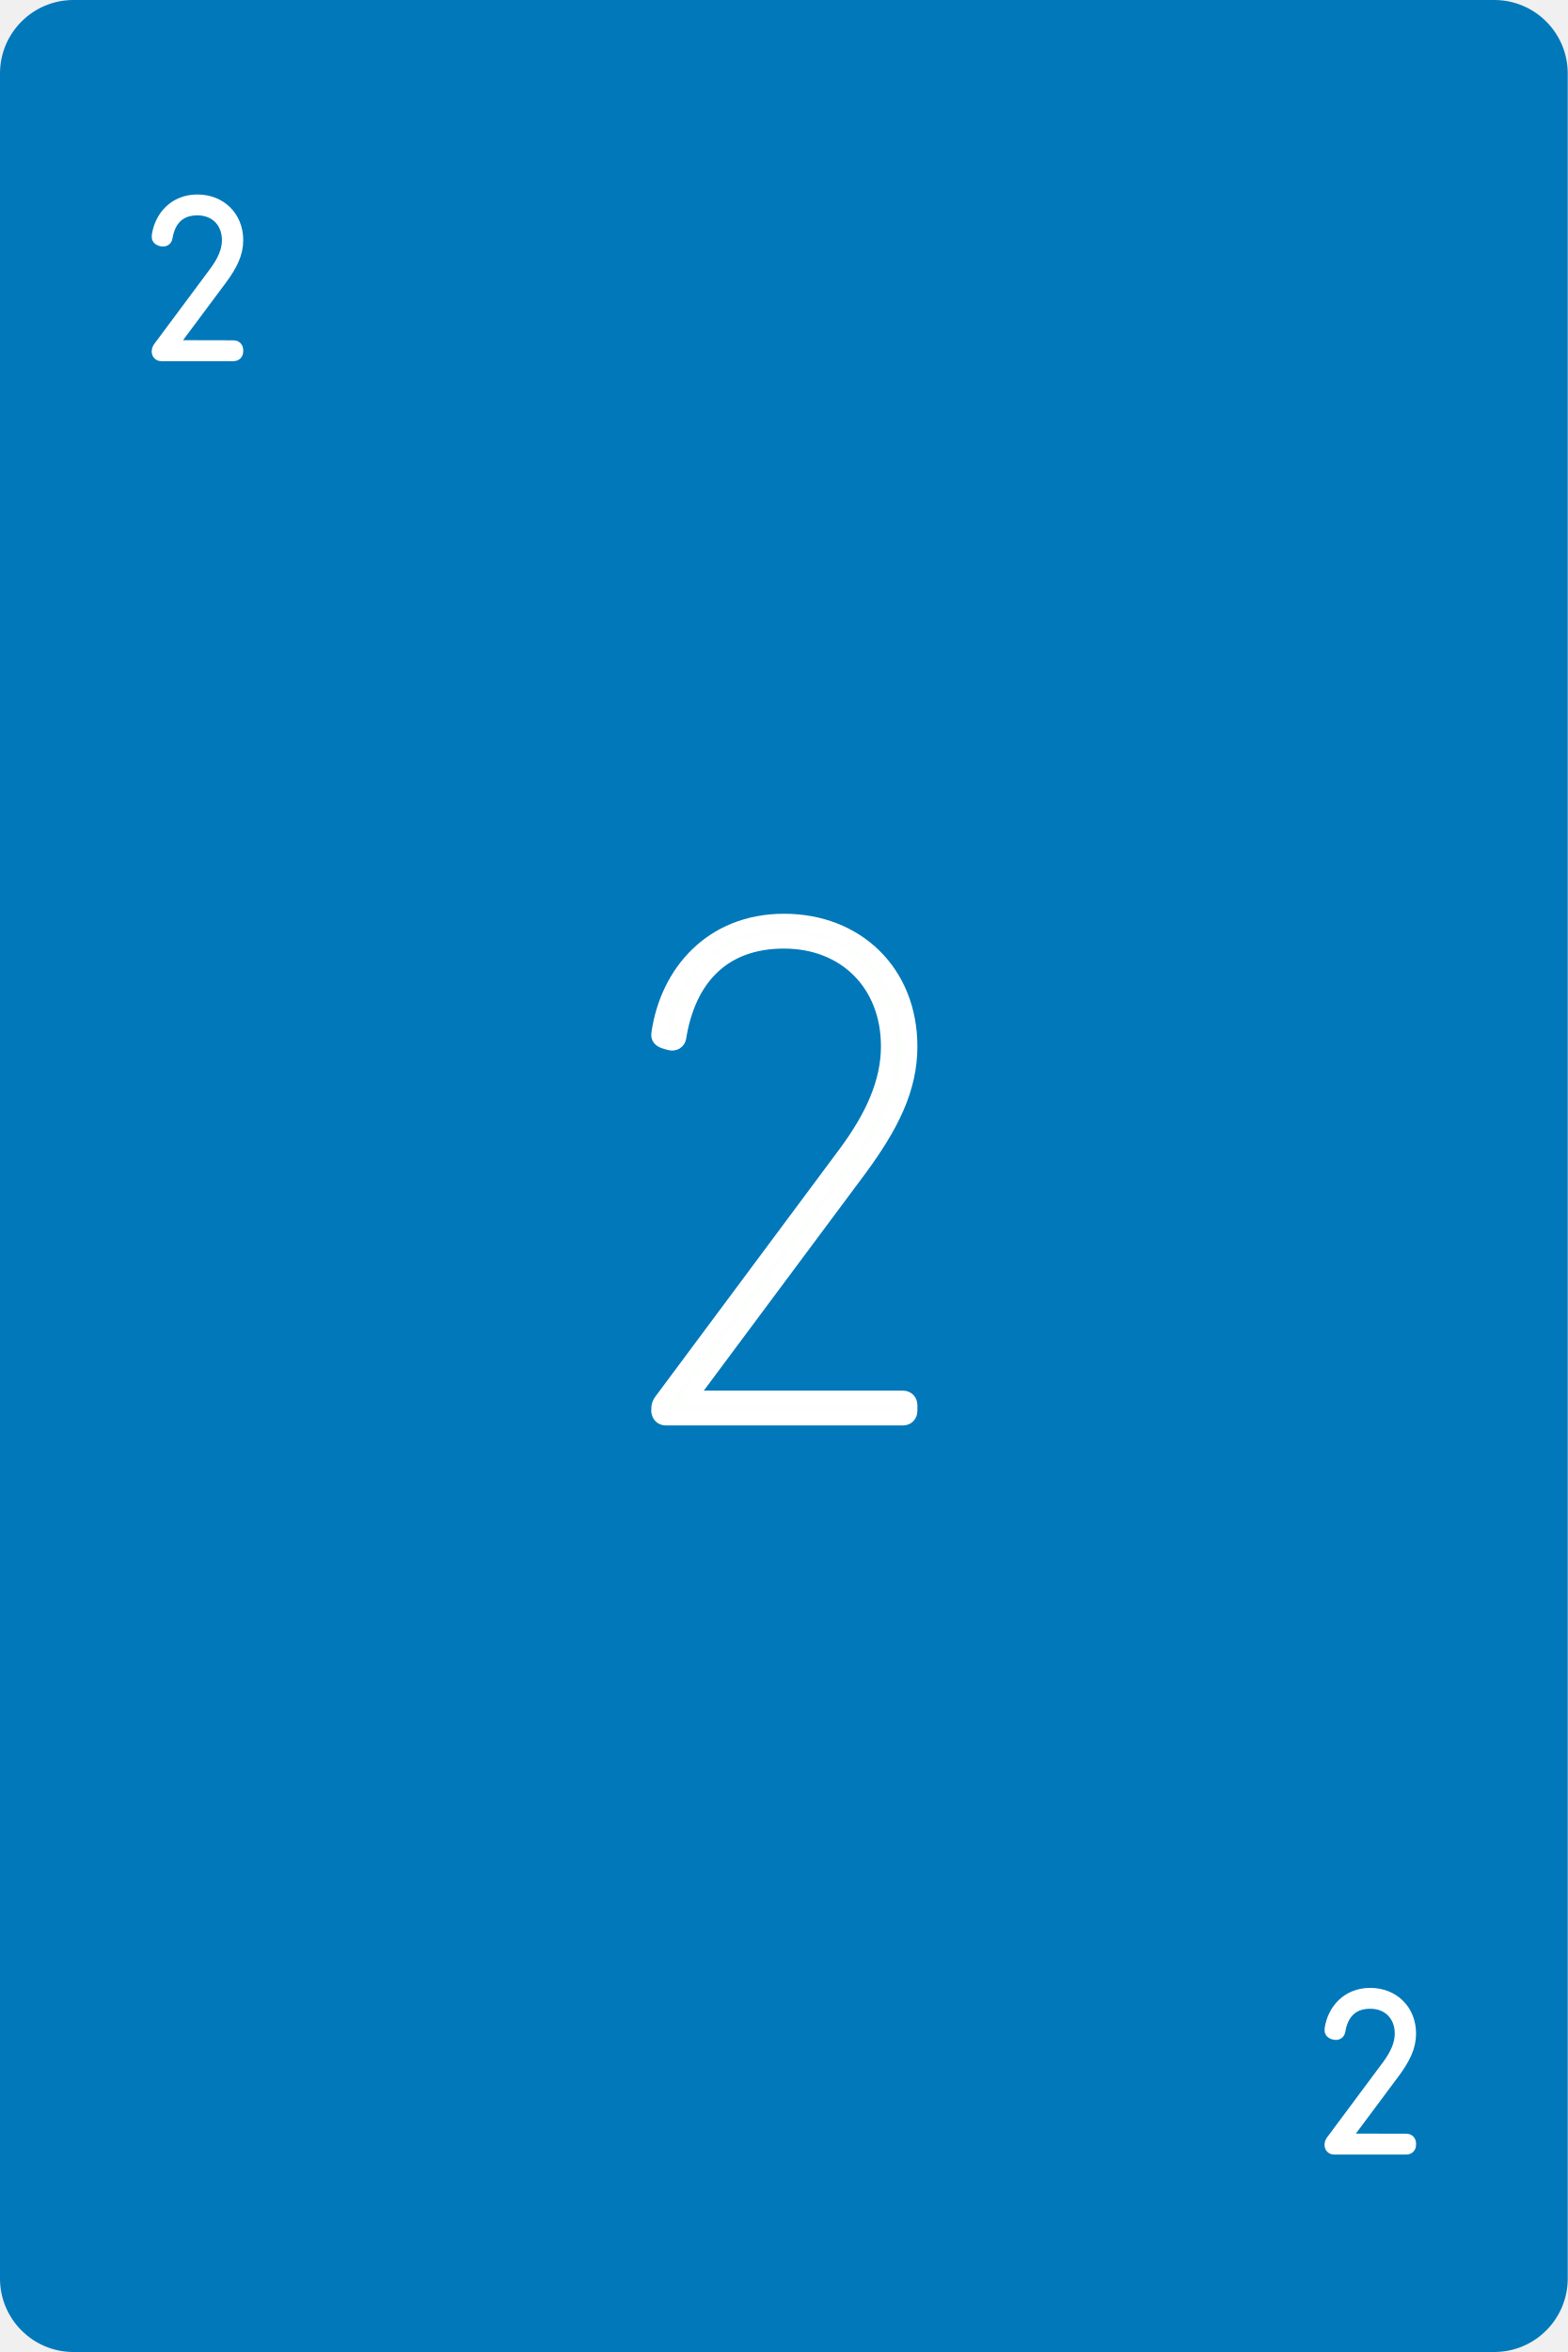
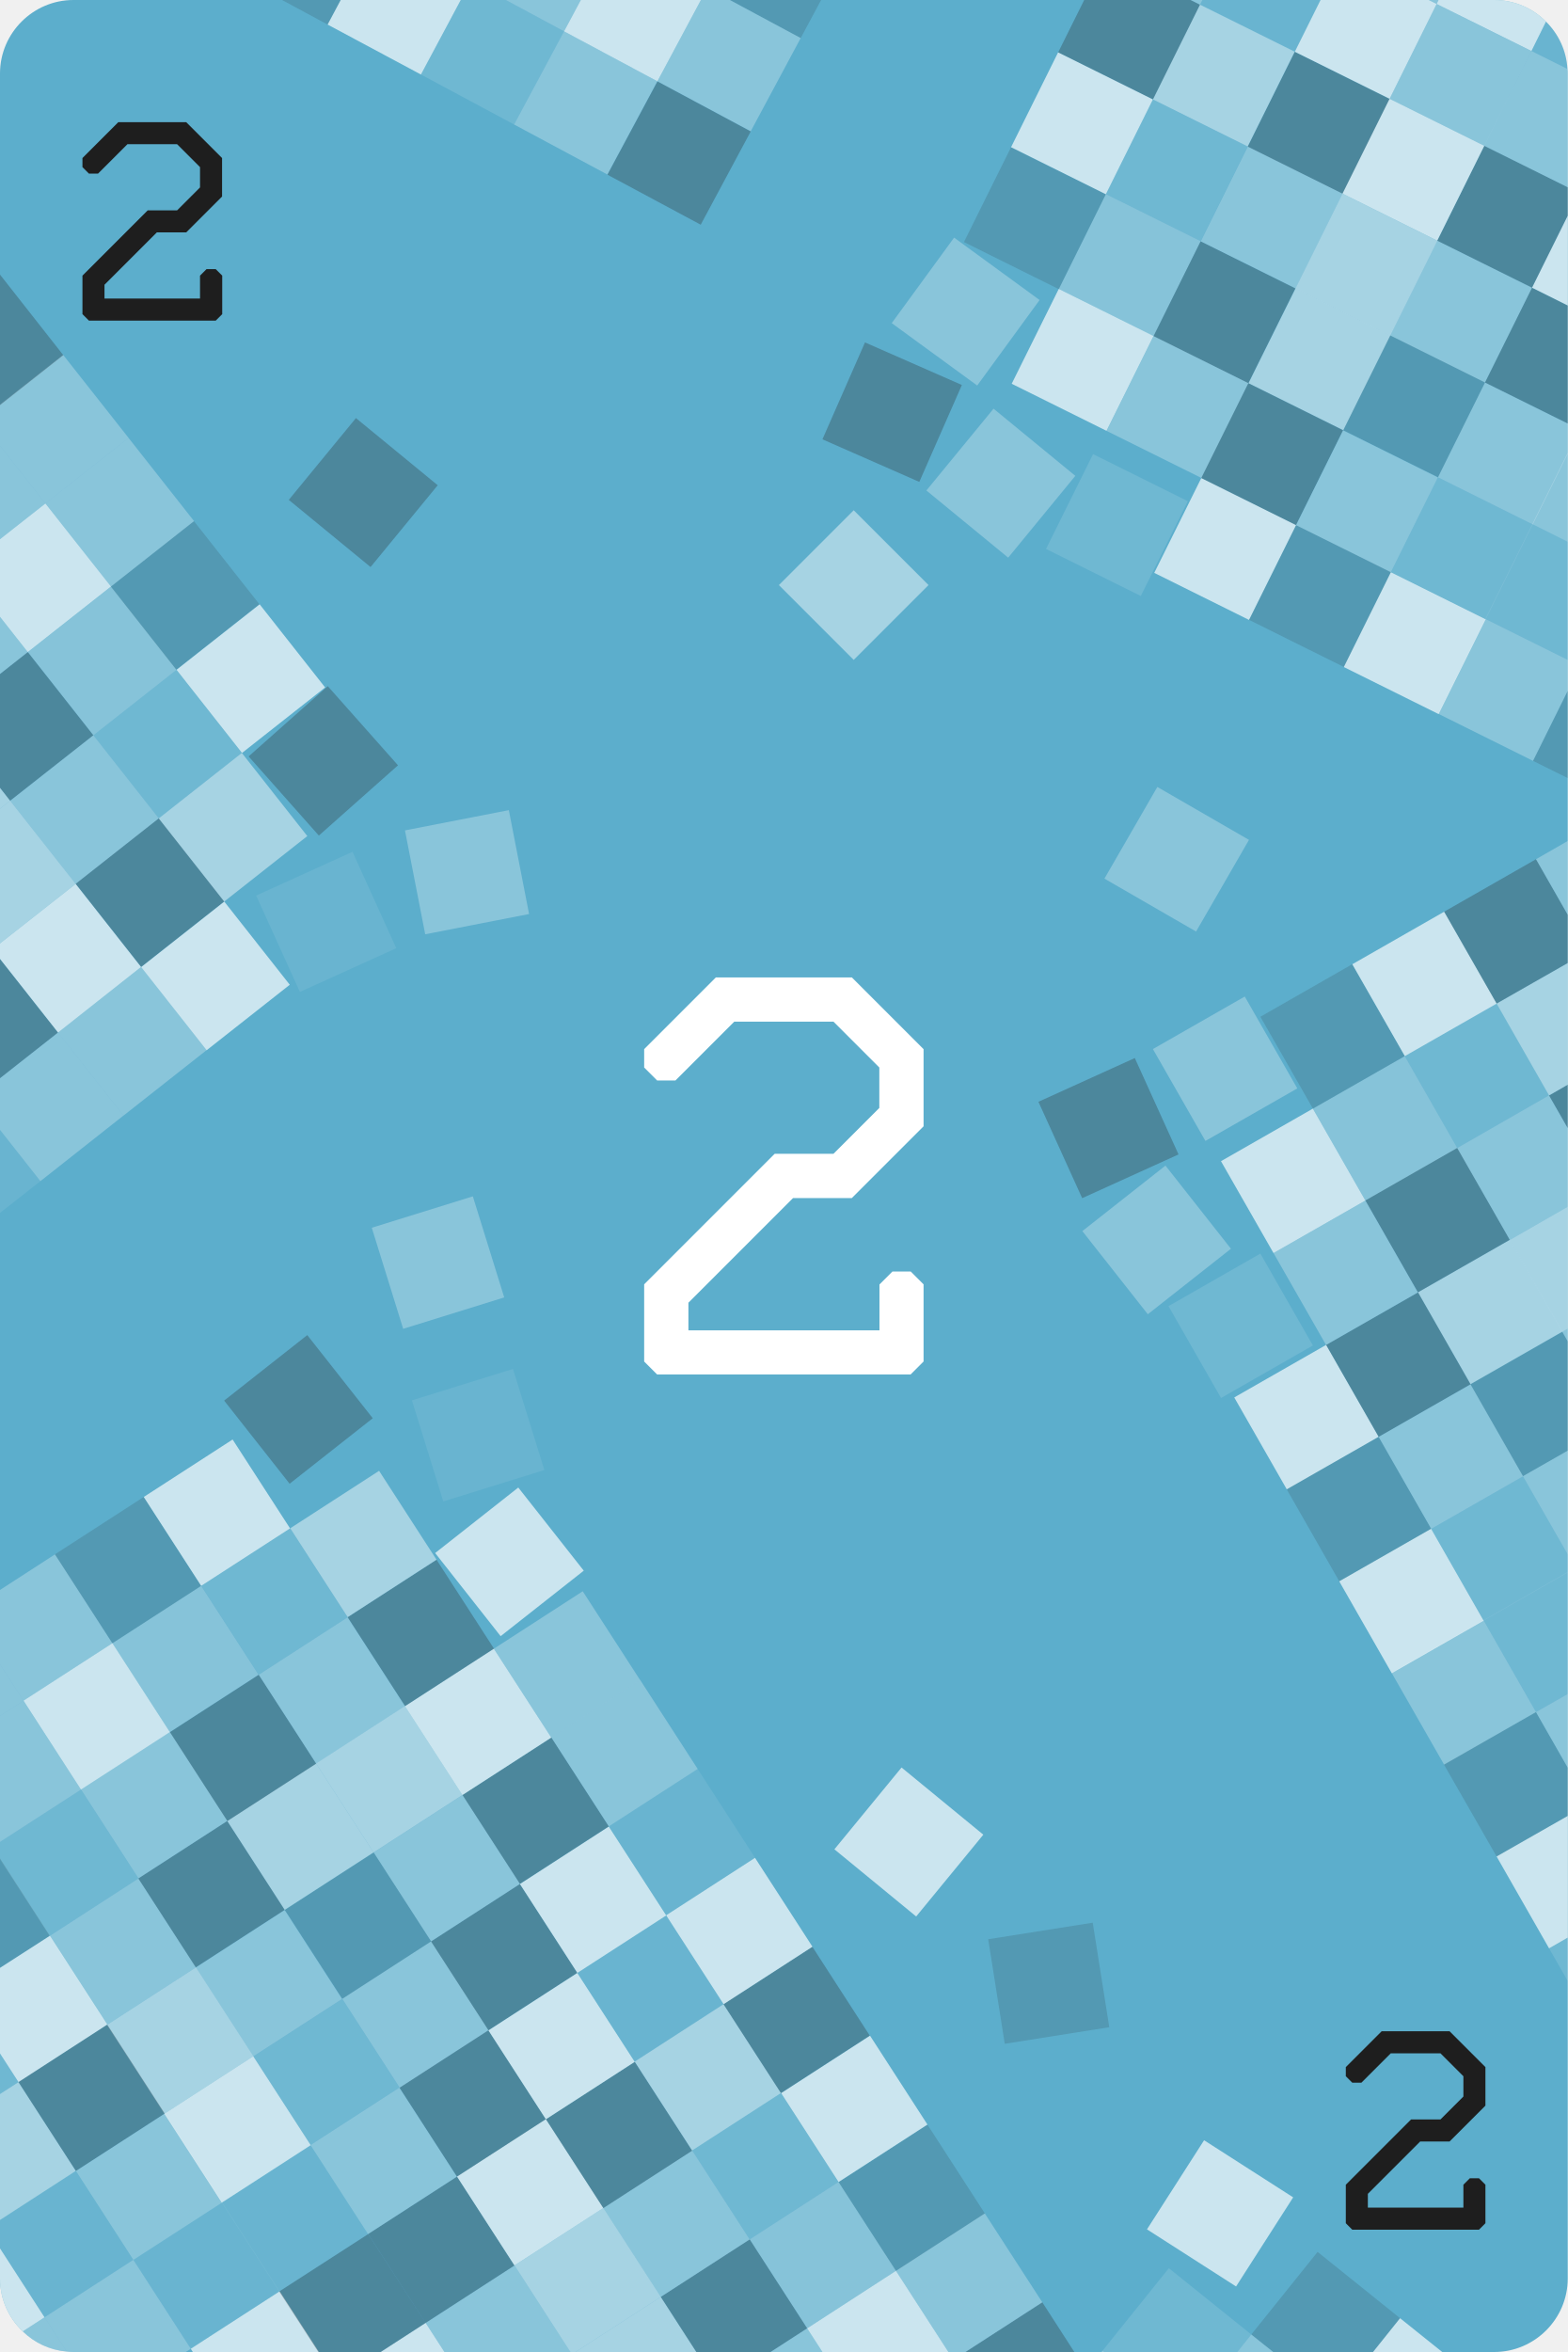
<svg xmlns="http://www.w3.org/2000/svg" id="Layer_2" data-name="Layer 2" viewBox="0 0 106.67 160">
  <defs>
    <style>
      .cls-1 {
-         fill: #fdfffd;
-         stroke: #fff;
-         stroke-miterlimit: 10;
+         fill: #5caecc;
+       }
+ 
+       .cls-1, .cls-2, .cls-3, .cls-4, .cls-5, .cls-6, .cls-7, .cls-8, .cls-9, .cls-10, .cls-11 {
+         stroke-width: 0px;
      }

      .cls-2 {
-         fill: #0078ba;
-         stroke-width: 0px;
+         opacity: .45;
+       }
+ 
+       .cls-2, .cls-3, .cls-4, .cls-5, .cls-6, .cls-10, .cls-11 {
+         fill: #fff;
+       }
+ 
+       .cls-3 {
+         opacity: .68;
+       }
+ 
+       .cls-4 {
+         opacity: .08;
+       }
+ 
+       .cls-5, .cls-7 {
+         opacity: .28;
+       }
+ 
+       .cls-7, .cls-8 {
+         fill: #231f20;
+       }
+ 
+       .cls-8 {
+         opacity: .15;
+       }
+ 
+       .cls-9 {
+         fill: #1e1e1e;
+       }
+ 
+       .cls-10 {
+         opacity: .26;
+       }
+ 
+       .cls-11 {
+         opacity: .12;
      }
    </style>
  </defs>
  <g id="Layer_1-2" data-name="Layer 1">
    <g>
-       <rect class="cls-2" x="0" y="0" width="106.67" height="160" rx="5" ry="5" />
-       <path class="cls-1" d="M10.82,23.9c0-.08.02-.12.06-.18l3.84-5.16c.55-.75.88-1.47.88-2.22,0-1.29-.88-2.19-2.17-2.19s-2,.79-2.19,2.01c-.01.08-.09.13-.19.11l-.11-.03c-.09-.03-.13-.08-.12-.17.18-1.26,1.1-2.34,2.61-2.34s2.62,1.07,2.62,2.61c0,.88-.39,1.65-1.05,2.55l-3.54,4.75h0s4.44.01,4.44.01c.09,0,.15.06.15.15v.12c0,.09-.06.15-.15.15h-4.93c-.09,0-.15-.06-.15-.15v-.03Z" />
-       <path class="cls-1" d="M90.62,145.9c0-.08.02-.12.06-.18l3.84-5.16c.55-.75.88-1.47.88-2.22,0-1.29-.88-2.19-2.17-2.19s-2,.79-2.19,2.01c-.01.08-.09.13-.19.11l-.11-.03c-.09-.03-.13-.08-.12-.17.18-1.26,1.1-2.34,2.61-2.34s2.62,1.07,2.62,2.61c0,.88-.39,1.65-1.05,2.55l-3.54,4.75h0s4.44.01,4.44.01c.09,0,.15.06.15.15v.12c0,.09-.06.15-.15.15h-4.93c-.09,0-.15-.06-.15-.15v-.03Z" />
-       <path class="cls-1" d="M44.81,95.87c0-.25.05-.39.2-.59l12.54-16.85c1.81-2.45,2.89-4.8,2.89-7.25,0-4.21-2.89-7.15-7.1-7.15s-6.52,2.6-7.15,6.57c-.05.25-.29.44-.64.34l-.34-.1c-.29-.1-.44-.25-.39-.54.59-4.12,3.58-7.64,8.53-7.64s8.57,3.48,8.57,8.53c0,2.89-1.27,5.39-3.43,8.33l-11.56,15.53v.05h14.5c.29,0,.49.2.49.49v.39c0,.29-.2.49-.49.49h-16.12c-.29,0-.49-.2-.49-.49v-.1Z" />
+       <path class="cls-1" d="M106.67,5v150c0,2.75-2.25,5-5,5H5c-.16,0-.31-.01-.46-.03-1.16-.1-2.2-.6-2.99-1.37-.96-.91-1.55-2.19-1.55-3.6V5C0,2.25,2.25,0,5,0h96.67c1.37,0,2.62.56,3.52,1.47.84.83,1.39,1.96,1.46,3.22.02.1.02.21.02.31Z" />
+       <polygon class="cls-5" points="74.18 77.26 74.16 77.23 74.17 77.23 74.18 77.26" />
+       <rect class="cls-10" x="9.02" y="109.26" width="7.2" height="7.2" transform="translate(-59.25 24.93) rotate(-32.88)" />
+       <rect class="cls-8" x="5.11" y="103.21" width="7.2" height="7.2" transform="translate(-56.59 21.84) rotate(-32.88)" />
+       <rect class="cls-11" x="15.07" y="105.35" width="7.2" height="7.2" transform="translate(-56.15 27.59) rotate(-32.88)" />
+       <rect class="cls-3" x="11.16" y="99.3" width="7.2" height="7.2" transform="translate(-53.5 24.5) rotate(-32.88)" />
+       <rect class="cls-2" x="16.84" y="121.35" width="7.2" height="7.2" transform="translate(-64.56 31.11) rotate(-32.88)" />
+       <rect class="cls-7" x="12.93" y="115.31" width="7.2" height="7.2" transform="translate(-61.9 28.02) rotate(-32.88)" />
+       <rect class="cls-2" x="22.89" y="117.44" width="7.2" height="7.2" transform="translate(-61.47 33.77) rotate(-32.88)" />
+       <rect class="cls-5" x="18.98" y="111.4" width="7.2" height="7.2" transform="translate(-58.81 30.68) rotate(-32.88)" />
+       <rect class="cls-5" x="4.75" y="129.17" width="7.2" height="7.2" transform="translate(-70.74 25.8) rotate(-32.88)" />
+       <polygon class="cls-11" points="0 126.42 0 125.3 5.51 121.74 9.42 127.79 3.39 131.68 3.37 131.7 0 126.49 0 126.42" />
+       <rect class="cls-7" x="10.79" y="125.26" width="7.2" height="7.2" transform="translate(-67.65 28.45) rotate(-32.88)" />
+       <rect class="cls-5" x="6.89" y="119.21" width="7.2" height="7.2" transform="translate(-64.99 25.36) rotate(-32.88)" />
+       <rect class="cls-5" x="24.66" y="133.45" width="7.2" height="7.2" transform="translate(-69.87 37.29) rotate(-32.88)" />
+       <rect class="cls-8" x="20.75" y="127.4" width="7.2" height="7.2" transform="translate(-67.21 34.2) rotate(-32.88)" />
+       <rect class="cls-7" x="30.7" y="129.54" width="7.2" height="7.2" transform="translate(-66.78 39.95) rotate(-32.88)" />
+       <rect class="cls-5" x="26.8" y="123.49" width="7.2" height="7.2" transform="translate(-64.12 36.86) rotate(-32.88)" />
+       <rect class="cls-3" x="12.56" y="141.26" width="7.2" height="7.2" transform="translate(-76.05 31.98) rotate(-32.88)" />
+       <rect class="cls-2" x="8.66" y="135.22" width="7.2" height="7.2" transform="translate(-73.4 28.89) rotate(-32.88)" />
+       <rect class="cls-11" x="18.61" y="137.36" width="7.2" height="7.2" transform="translate(-72.96 34.64) rotate(-32.88)" />
+       <rect class="cls-5" x="14.7" y="131.31" width="7.2" height="7.2" transform="translate(-70.31 31.55) rotate(-32.88)" />
+       <rect class="cls-3" x="36.75" y="125.63" width="7.2" height="7.2" transform="translate(-63.69 42.61) rotate(-32.88)" />
+       <rect class="cls-7" x="32.84" y="119.58" width="7.2" height="7.2" transform="translate(-61.03 39.51) rotate(-32.88)" />
+       <rect class="cls-4" x="42.8" y="121.72" width="7.2" height="7.2" transform="translate(-60.6 45.26) rotate(-32.88)" />
+       <rect class="cls-5" x="38.89" y="115.67" width="7.2" height="7.2" transform="translate(-57.94 42.17) rotate(-32.88)" />
+       <rect class="cls-3" x="28.93" y="113.54" width="7.2" height="7.2" transform="translate(-58.38 36.42) rotate(-32.88)" />
+       <rect class="cls-7" x="25.03" y="107.49" width="7.2" height="7.2" transform="translate(-55.72 33.33) rotate(-32.88)" />
+       <rect class="cls-5" x="34.98" y="109.63" width="7.2" height="7.2" transform="translate(-55.29 39.08) rotate(-32.88)" />
+       <rect class="cls-3" x="31.07" y="102.65" width="7.2" height="7.2" transform="translate(-58.32 44.24) rotate(-38.23)" />
+       <rect class="cls-2" x="21.12" y="101.44" width="7.2" height="7.2" transform="translate(-53.06 30.24) rotate(-32.88)" />
+       <rect class="cls-7" x="16.71" y="92.28" width="7.2" height="7.2" transform="translate(-54.98 33.13) rotate(-38.23)" />
+       <rect class="cls-4" x="28.93" y="94.03" width="7.2" height="7.2" transform="translate(-27.5 14.05) rotate(-17.26)" />
+       <rect class="cls-5" x="26.2" y="82.29" width="7.2" height="7.2" transform="translate(-24.14 12.71) rotate(-17.26)" />
+       <polygon class="cls-5" points="5.51 121.74 0 125.3 0 116.73 1.6 115.7 5.51 121.74" />
+       <polygon class="cls-5" points="1.6 115.7 0 116.73 0 113.22 1.6 115.7" />
+       <rect class="cls-3" x="2.98" y="113.17" width="7.2" height="7.2" transform="translate(-62.34 22.27) rotate(-32.88)" />
+       <polygon class="cls-5" points="7.65 111.79 1.6 115.7 0 113.22 0 108.16 3.74 105.74 7.65 111.79" />
+       <polygon class="cls-8" points="0 126.42 3.39 131.68 3.37 131.7 0 133.87 0 126.49 0 126.42" />
+       <polygon class="cls-11" points="1.26 141.64 0 142.45 0 139.69 1.26 141.64" />
+       <polygon class="cls-3" points="7.3 137.73 7.28 137.74 1.26 141.64 0 139.69 0 133.87 3.37 131.7 3.39 131.68 7.3 137.73" />
+       <path class="cls-3" d="M3.03,157.64l-1.48.96C.59,157.69,0,156.41,0,155v-2.05l3.03,4.69Z" />
+       <polygon class="cls-2" points="5.16 147.68 0 151.02 0 142.45 1.26 141.64 5.16 147.68" />
+       <rect class="cls-7" x="2.63" y="139.11" width="7.2" height="7.2" transform="translate(122.7 60) rotate(57.12)" />
+       <polygon class="cls-4" points="9.07 153.73 3.03 157.64 0 152.95 0 151.02 5.16 147.68 9.07 153.73" />
+       <rect class="cls-5" x="6.54" y="145.16" width="7.2" height="7.2" transform="translate(129.57 59.48) rotate(57.12)" />
+       <polygon class="cls-3" points="19.03 155.87 21.7 160 13.12 160 12.98 159.78 19 155.89 19.03 155.87" />
+       <rect class="cls-4" x="10.45" y="151.2" width="7.2" height="7.2" transform="translate(-108.33 250.64) rotate(-122.88)" />
+       <path class="cls-5" d="M12.98,159.78l-.34.22h-7.64c-.16,0-.31-.01-.46-.03l-1.51-2.33,6.04-3.91,3.91,6.05Z" />
+       <path class="cls-5" d="M4.54,159.97c-1.16-.1-2.2-.6-2.99-1.37l1.48-.96,1.51,2.33Z" />
+       <rect class="cls-10" x="52.39" y="149.82" width="7.2" height="7.2" transform="translate(-42.46 283.72) rotate(-122.88)" />
+       <rect class="cls-8" x="58.43" y="145.91" width="7.2" height="7.2" transform="translate(-29.85 282.77) rotate(-122.88)" />
+       <rect class="cls-8" x="67.75" y="131.31" width="7.2" height="7.2" transform="translate(-50.73 226.49) rotate(-99)" />
+       <rect class="cls-11" x="48.48" y="143.77" width="7.2" height="7.2" transform="translate(-43.42 271.11) rotate(-122.88)" />
+       <rect class="cls-3" x="54.52" y="139.86" width="7.2" height="7.2" transform="translate(-30.8 270.15) rotate(-122.88)" />
+       <polygon class="cls-2" points="47.38 160 39.16 160 44.96 156.25 47.38 160" />
+       <polygon class="cls-7" points="54.92 158.39 52.43 160 47.38 160 44.96 156.25 51.01 152.34 54.92 158.39" />
+       <polygon class="cls-2" points="44.96 156.25 39.16 160 38.81 160 35.01 154.11 41.05 150.2 44.96 156.25" />
+       <rect class="cls-5" x="42.43" y="147.68" width="7.2" height="7.2" transform="translate(-56.03 272.06) rotate(-122.88)" />
+       <polygon class="cls-5" points="55.96 160 52.43 160 54.92 158.39 55.96 160" />
+       <polygon class="cls-3" points="30.24 160 25.9 160 28.96 158.02 30.24 160" />
+       <polygon class="cls-5" points="38.81 160 30.24 160 28.96 158.02 35.01 154.11 38.81 160" />
+       <polygon class="cls-7" points="28.96 158.02 25.9 160 21.66 160 19 155.89 19 155.88 19.03 155.86 25.05 151.98 28.96 158.02" />
+       <rect class="cls-7" x="26.43" y="149.45" width="7.2" height="7.2" transform="translate(-82.2 261.35) rotate(-122.88)" />
+       <rect class="cls-4" x="16.47" y="147.31" width="7.2" height="7.2" transform="translate(-95.77 249.69) rotate(-122.88)" />
+       <rect class="cls-5" x="22.52" y="143.4" width="7.2" height="7.2" transform="translate(-83.16 248.74) rotate(-122.88)" />
+       <rect class="cls-3" x="32.48" y="145.54" width="7.2" height="7.2" transform="translate(-69.59 260.4) rotate(-122.88)" />
+       <rect class="cls-7" x="38.52" y="141.63" width="7.2" height="7.2" transform="translate(-56.98 259.45) rotate(-122.88)" />
+       <rect class="cls-7" x="28.57" y="139.49" width="7.2" height="7.2" transform="translate(-70.54 247.79) rotate(-122.88)" />
+       <rect class="cls-3" x="34.61" y="135.58" width="7.2" height="7.2" transform="translate(-57.93 246.84) rotate(-122.88)" />
+       <rect class="cls-2" x="44.57" y="137.72" width="7.2" height="7.2" transform="translate(-44.37 258.49) rotate(-122.88)" />
+       <rect class="cls-7" x="50.62" y="133.81" width="7.2" height="7.2" transform="translate(-31.76 257.54) rotate(-122.88)" />
+       <rect class="cls-4" x="40.66" y="131.68" width="7.2" height="7.2" transform="translate(-45.32 245.88) rotate(-122.88)" />
+       <rect class="cls-3" x="58.23" y="121.7" width="7.2" height="7.2" transform="translate(30.11 261.38) rotate(-140.61)" />
+       <rect class="cls-3" x="46.71" y="127.77" width="7.2" height="7.2" transform="translate(-32.71 244.93) rotate(-122.88)" />
+       <polygon class="cls-7" points="73.1 160 65.69 160 70.92 156.62 73.1 160" />
+       <polygon class="cls-3" points="64.53 160 55.96 160 54.92 158.39 60.96 154.48 64.53 160" />
+       <polygon class="cls-5" points="70.92 156.62 65.69 160 64.53 160 60.96 154.49 60.96 154.48 67.01 150.57 67.01 150.58 70.92 156.62" />
+       <polygon class="cls-5" points="97.88 0 97.75 .27 97.21 0 97.88 0" />
+       <path class="cls-3" d="M105.19,1.47l-.99,2-6.45-3.2.13-.27h3.79c1.37,0,2.62.56,3.52,1.47Z" />
+       <path class="cls-4" d="M106.65,4.69l-2.45-1.22.99-2c.84.83,1.39,1.96,1.46,3.22Z" />
+       <rect class="cls-10" x="73.27" y="14.44" width="7.2" height="7.2" transform="translate(26.53 78.87) rotate(-63.6)" />
+       <rect class="cls-8" x="66.82" y="11.24" width="7.2" height="7.2" transform="translate(25.81 71.32) rotate(-63.6)" />
+       <rect class="cls-11" x="76.47" y="7.99" width="7.2" height="7.2" transform="translate(34.08 78.16) rotate(-63.6)" />
+       <rect class="cls-3" x="70.02" y="4.79" width="7.2" height="7.2" transform="translate(33.37 70.6) rotate(-63.6)" />
+       <rect class="cls-2" x="86.17" y="20.85" width="7.2" height="7.2" transform="translate(27.96 93.98) rotate(-63.6)" />
+       <rect class="cls-2" x="54.49" y="36.2" width="7.2" height="7.2" transform="translate(71.02 109.02) rotate(-135)" />
+       <rect class="cls-7" x="79.72" y="17.64" width="7.2" height="7.2" transform="translate(27.24 86.43) rotate(-63.6)" />
+       <rect class="cls-2" x="89.37" y="14.4" width="7.2" height="7.2" transform="translate(35.51 93.27) rotate(-63.6)" />
+       <rect class="cls-5" x="82.92" y="11.2" width="7.2" height="7.2" transform="translate(34.8 85.71) rotate(-63.6)" />
+       <rect class="cls-3" x="79.76" y="33.74" width="7.2" height="7.2" transform="translate(12.85 95.41) rotate(-63.6)" />
+       <rect class="cls-11" x="72.4" y="32.12" width="7.2" height="7.2" transform="translate(10.21 87.91) rotate(-63.6)" />
+       <rect class="cls-7" x="82.96" y="27.29" width="7.2" height="7.2" transform="translate(20.4 94.69) rotate(-63.6)" />
+       <rect class="cls-5" x="76.52" y="24.09" width="7.2" height="7.2" transform="translate(19.69 87.14) rotate(-63.6)" />
+       <polygon class="cls-5" points="106.67 28.81 106.67 30.87 104.29 35.67 104.26 35.66 97.84 32.47 101.04 26.02 106.67 28.81" />
+       <rect class="cls-8" x="92.62" y="24.05" width="7.2" height="7.2" transform="translate(28.67 101.53) rotate(-63.6)" />
+       <polygon class="cls-7" points="106.67 20.78 106.67 28.81 101.04 26.02 104.24 19.57 106.67 20.78" />
+       <rect class="cls-5" x="95.82" y="17.6" width="7.2" height="7.2" transform="translate(36.22 100.82) rotate(-63.6)" />
+       <rect class="cls-3" x="92.66" y="40.15" width="7.2" height="7.2" transform="translate(14.27 110.52) rotate(-63.6)" />
+       <rect class="cls-8" x="86.21" y="36.95" width="7.2" height="7.2" transform="translate(13.56 102.96) rotate(-63.6)" />
+       <rect class="cls-11" x="95.86" y="33.7" width="7.2" height="7.2" transform="translate(21.83 109.8) rotate(-63.6)" />
+       <rect class="cls-5" x="89.41" y="30.5" width="7.2" height="7.2" transform="translate(21.11 102.25) rotate(-63.6)" />
+       <polygon class="cls-3" points="106.67 14.67 106.67 20.78 104.24 19.57 106.67 14.67" />
+       <polygon class="cls-7" points="106.67 12.74 106.67 14.67 104.24 19.57 97.79 16.37 100.99 9.92 106.67 12.74" />
+       <path class="cls-5" d="M106.67,5v7.74l-5.68-2.82,3.21-6.45,2.45,1.22c.02.1.02.21.02.31Z" />
+       <rect class="cls-3" x="92.57" y="7.95" width="7.2" height="7.2" transform="translate(43.06 92.55) rotate(-63.6)" />
+       <rect class="cls-7" x="86.12" y="4.75" width="7.2" height="7.2" transform="translate(42.35 85) rotate(-63.6)" />
+       <rect class="cls-5" x="95.77" y="1.5" width="7.2" height="7.2" transform="translate(50.62 91.84) rotate(-63.6)" />
+       <polygon class="cls-3" points="97.75 .27 94.55 6.72 88.1 3.52 89.85 0 97.21 0 97.75 .27" />
+       <rect class="cls-2" x="79.67" y="1.54" width="7.2" height="7.2" transform="translate(41.64 77.44) rotate(-63.6)" />
+       <polygon class="cls-7" points="81.65 .32 78.45 6.76 72 3.56 73.77 0 81.01 0 81.65 .32" />
+       <polygon class="cls-4" points="89.85 0 88.1 3.52 81.65 .32 81.81 0 89.85 0" />
+       <polygon class="cls-5" points="81.81 0 81.65 .32 81.01 0 81.81 0" />
+       <rect class="cls-5" x="64.5" y="29.27" width="7.2" height="7.2" transform="translate(-.52 64.64) rotate(-50.61)" />
+       <rect class="cls-7" x="57.11" y="24.44" width="7.2" height="7.2" transform="translate(10.61 72.34) rotate(-66.28)" />
+       <rect class="cls-3" x="70.07" y="20.89" width="7.2" height="7.2" transform="translate(18.97 79.58) rotate(-63.6)" />
+       <rect class="cls-5" x="62.1" y="17.6" width="7.2" height="7.2" transform="translate(9.85 61.77) rotate(-53.88)" />
+       <polygon class="cls-5" points="106.67 30.8 106.67 36.86 104.29 35.67 104.26 35.66 106.67 30.8" />
+       <polygon class="cls-5" points="106.67 44.89 106.67 47 104.31 51.76 97.89 48.57 97.86 48.56 101.06 42.11 101.09 42.12 106.67 44.89" />
+       <polygon class="cls-8" points="104.31 51.76 106.67 47 106.67 52.93 104.31 51.76" />
+       <polygon class="cls-11" points="106.67 36.86 106.67 44.89 101.09 42.12 101.06 42.11 104.26 35.66 104.29 35.67 106.67 36.86" />
+       <rect class="cls-10" x="90.64" y="73.16" width="7.2" height="7.2" transform="translate(-25.67 56.9) rotate(-29.76)" />
+       <rect class="cls-8" x="87.07" y="66.91" width="7.2" height="7.2" transform="translate(-23.04 54.3) rotate(-29.76)" />
+       <rect class="cls-11" x="96.89" y="69.59" width="7.2" height="7.2" transform="translate(-23.07 59.53) rotate(-29.76)" />
+       <rect class="cls-3" x="93.32" y="63.34" width="7.2" height="7.2" transform="translate(-20.44 56.93) rotate(-29.76)" />
+       <rect class="cls-2" x="97.79" y="85.66" width="7.2" height="7.2" transform="translate(-30.93 62.09) rotate(-29.76)" />
+       <rect class="cls-7" x="94.21" y="79.41" width="7.2" height="7.2" transform="translate(-28.3 59.49) rotate(-29.76)" />
+       <polygon class="cls-2" points="106.67 82.09 106.67 90.39 106.3 90.6 102.73 84.35 106.67 82.09" />
+       <polygon class="cls-5" points="106.67 76.74 106.67 82.09 102.73 84.35 99.15 78.1 105.4 74.52 106.67 76.74" />
+       <rect class="cls-3" x="85.29" y="92.81" width="7.2" height="7.2" transform="translate(-36.13 56.83) rotate(-29.76)" />
+       <rect class="cls-11" x="80.82" y="86.6" width="7.2" height="7.2" transform="translate(-33.64 53.79) rotate(-29.76)" />
+       <rect class="cls-7" x="91.54" y="89.24" width="7.2" height="7.2" transform="translate(-33.53 59.46) rotate(-29.76)" />
+       <rect class="cls-5" x="87.96" y="82.99" width="7.2" height="7.2" transform="translate(-30.9 56.86) rotate(-29.76)" />
+       <polygon class="cls-5" points="106.67 98.68 106.67 105.74 103.62 100.42 106.67 98.68" />
+       <polygon class="cls-8" points="106.67 91.25 106.67 98.68 103.62 100.42 100.05 94.17 106.3 90.6 106.67 91.25" />
+       <polygon class="cls-5" points="106.67 90.39 106.67 91.25 106.3 90.6 106.67 90.39" />
+       <rect class="cls-3" x="92.43" y="105.31" width="7.2" height="7.2" transform="translate(-41.39 62.03) rotate(-29.76)" />
+       <rect class="cls-8" x="88.86" y="99.06" width="7.2" height="7.2" transform="translate(-38.76 59.43) rotate(-29.76)" />
+       <polygon class="cls-11" points="103.62 100.42 106.67 105.74 106.67 106.97 100.95 110.24 100.94 110.22 97.37 104 97.37 103.99 103.62 100.42" />
+       <rect class="cls-5" x="95.11" y="95.49" width="7.2" height="7.2" transform="translate(-36.16 62.06) rotate(-29.76)" />
+       <rect class="cls-5" x="76.47" y="54.85" width="7.2" height="7.2" transform="translate(-10.59 98.57) rotate(-60)" />
+       <polygon class="cls-7" points="106.67 73.79 106.67 76.74 105.4 74.52 106.67 73.79" />
+       <polygon class="cls-2" points="106.67 65.51 106.67 73.79 105.4 74.52 101.83 68.27 106.67 65.51" />
+       <polygon class="cls-7" points="106.67 62.23 106.67 65.51 101.83 68.27 98.26 62.02 104.51 58.45 106.67 62.23" />
+       <polygon class="cls-5" points="104.51 58.45 106.67 57.21 106.67 62.23 104.51 58.45" />
+       <rect class="cls-5" x="75.1" y="80.75" width="7.2" height="7.2" transform="translate(-35.32 66.79) rotate(-38.23)" />
+       <rect class="cls-7" x="71.82" y="73.14" width="7.2" height="7.2" transform="translate(-24.97 38.03) rotate(-24.41)" />
+       <rect class="cls-3" x="84.39" y="76.73" width="7.2" height="7.2" transform="translate(-28.27 54.27) rotate(-29.76)" />
+       <rect class="cls-5" x="79.76" y="69.11" width="7.2" height="7.2" transform="translate(-25.1 50.96) rotate(-29.76)" />
+       <polygon class="cls-3" points="106.67 123.53 106.67 131.81 105.4 132.54 101.83 126.29 106.67 123.53" />
+       <polygon class="cls-11" points="106.67 131.81 106.67 134.76 105.4 132.54 106.67 131.81" />
+       <rect class="cls-5" x="95.99" y="111.54" width="7.2" height="7.2" transform="translate(-44.01 64.61) rotate(-29.76)" />
+       <polygon class="cls-8" points="106.67 120.25 106.67 123.53 101.83 126.29 98.25 120.04 104.51 116.47 106.67 120.25" />
+       <polygon class="cls-11" points="106.67 106.94 106.67 115.24 104.51 116.47 101.39 111.02 100.94 110.25 100.94 110.24 100.93 110.22 100.94 110.22 106.67 106.94" />
+       <polygon class="cls-5" points="106.67 115.24 106.67 120.25 104.51 116.47 106.67 115.24" />
+       <polygon class="cls-3" points="98.13 160 93.42 160 95.26 157.7 98.13 160" />
+       <polygon class="cls-5" points="75.13 160 74.95 160 75.02 159.91 75.13 160" />
+       <rect class="cls-3" x="79.42" y="146.97" width="7.2" height="7.2" transform="translate(254.58 161.93) rotate(122.66)" />
+       <polygon class="cls-8" points="95.26 157.7 93.42 160 86.63 160 85.14 158.81 89.65 153.19 95.26 157.7" />
+       <polygon class="cls-11" points="85.14 158.81 84.19 160 75.13 160 75.02 159.91 79.53 154.3 85.14 158.81" />
+       <polygon class="cls-5" points="86.63 160 84.19 160 85.14 158.81 86.63 160" />
+       <rect class="cls-10" x="3.35" y="41.36" width="7.2" height="7.2" transform="translate(37.97 11.68) rotate(51.77)" />
+       <rect class="cls-8" x="9" y="36.91" width="7.2" height="7.2" transform="translate(36.62 5.54) rotate(51.77)" />
+       <rect class="cls-11" x="7.8" y="47.02" width="7.2" height="7.2" transform="translate(44.11 10.34) rotate(51.77)" />
+       <rect class="cls-3" x="13.46" y="42.56" width="7.2" height="7.2" transform="translate(42.77 4.2) rotate(51.77)" />
+       <polygon class="cls-2" points=".69 54.47 0 55.01 0 53.59 .69 54.47" />
+       <polygon class="cls-7" points="6.35 50.02 .69 54.47 0 53.59 0 45.85 1.89 44.36 6.35 50.02" />
+       <polygon class="cls-2" points="5.15 60.13 0 64.18 0 55.01 .69 54.47 5.15 60.13" />
+       <rect class="cls-5" x="2.15" y="51.47" width="7.2" height="7.2" transform="translate(45.45 16.48) rotate(51.77)" />
+       <polygon class="cls-5" points="1.89 44.36 0 45.85 0 41.96 1.89 44.36" />
+       <polygon class="cls-7" points="3.95 70.24 0 73.35 0 65.23 3.95 70.24" />
+       <polygon class="cls-4" points="2.75 80.35 0 82.51 0 76.86 2.75 80.35" />
+       <polygon class="cls-5" points="8.4 75.89 2.75 80.35 0 76.86 0 73.35 3.95 70.24 8.4 75.89" />
+       <polygon class="cls-3" points="9.6 65.78 3.95 70.24 0 65.23 0 64.18 5.15 60.13 9.6 65.78" />
+       <rect class="cls-7" x="6.6" y="57.13" width="7.2" height="7.2" transform="translate(51.6 15.13) rotate(51.77)" />
+       <rect class="cls-7" x="21.12" y="29.9" width="7.2" height="7.2" transform="translate(26.87 -8.07) rotate(39.39)" />
+       <rect class="cls-5" x="5.4" y="67.24" width="7.2" height="7.2" transform="translate(59.08 19.93) rotate(51.77)" />
+       <rect class="cls-3" x="11.06" y="62.79" width="7.2" height="7.2" transform="translate(57.74 13.79) rotate(51.77)" />
+       <rect class="cls-2" x="12.26" y="52.68" width="7.2" height="7.2" transform="translate(50.25 8.99) rotate(51.77)" />
+       <rect class="cls-7" x="18.41" y="48.16" width="7.2" height="7.2" transform="translate(46.1 .94) rotate(48.41)" />
+       <rect class="cls-4" x="18.59" y="59.11" width="7.2" height="7.2" transform="translate(70.13 16.59) rotate(65.59)" />
+       <rect class="cls-5" x="28.18" y="55.73" width="7.2" height="7.2" transform="translate(83.93 16.79) rotate(78.97)" />
+       <polygon class="cls-5" points="3.09 34.25 0 36.68 0 30.32 3.09 34.25" />
+       <polygon class="cls-5" points="8.75 29.79 3.09 34.25 0 30.32 0 27.52 4.29 24.14 4.31 24.16 8.75 29.79" />
+       <polygon class="cls-3" points="7.55 39.9 1.89 44.36 0 41.96 0 36.68 3.09 34.25 7.55 39.9" />
+       <rect class="cls-5" x="4.55" y="31.25" width="7.2" height="7.2" transform="translate(30.48 6.88) rotate(51.77)" />
+       <polygon class="cls-7" points="4.31 24.16 0 27.56 0 18.68 4.29 24.14 4.31 24.16" />
+       <polygon class="cls-8" points="55.87 0 54.48 2.59 49.66 0 55.87 0" />
+       <polygon class="cls-3" points="31.35 0 28.64 5.07 22.29 1.67 23.18 0 31.35 0" />
+       <polygon class="cls-11" points="38.38 2.13 34.98 8.47 28.64 5.07 31.35 0 34.42 0 38.38 2.13" />
+       <polygon class="cls-5" points="39.52 0 38.38 2.13 34.42 0 39.52 0" />
+       <polygon class="cls-8" points="23.18 0 22.29 1.67 19.19 0 23.18 0" />
+       <rect class="cls-5" x="36.26" y="3.4" width="7.2" height="7.2" transform="translate(14.85 38.82) rotate(-61.8)" />
+       <rect class="cls-7" x="42.6" y="6.81" width="7.2" height="7.2" transform="translate(15.2 46.21) rotate(-61.8)" />
+       <polygon class="cls-3" points="47.69 0 44.73 5.53 38.38 2.13 39.52 0 47.69 0" />
+       <polygon class="cls-5" points="54.48 2.59 51.08 8.93 44.73 5.53 47.69 0 49.66 0 54.48 2.59" />
+       <path class="cls-9" d="M14.68,18.31l.44.44v2.62l-.44.44H6.05l-.44-.44v-2.62l.22-.22.22-.22,1.56-1.56.22-.22.22-.22,1.56-1.56.22-.22.22-.22h2l1.56-1.56v-1.38l-1.56-1.56h-3.38l-1.56,1.56-.22.22-.22.22h-.62l-.44-.44v-.62l.22-.22.22-.22,1.56-1.56.22-.22.22-.22h4.62l.22.22.22.22,1.56,1.56.22.22.22.22v2.62l-.22.22-.22.22-1.56,1.56-.22.22-.22.22h-2l-1.56,1.56-.22.22-.22.22-1.56,1.56v.94h6.5v-1.56l.44-.44h.62Z" />
+       <path class="cls-9" d="M100.63,148.18l.44.44v2.62l-.44.44h-8.62l-.44-.44v-2.62l.22-.22.22-.22,1.56-1.56.22-.22.22-.22,1.56-1.56.22-.22.22-.22h2l1.56-1.56v-1.38l-1.56-1.56h-3.38l-1.56,1.56-.22.22-.22.22h-.62l-.44-.44v-.62l.22-.22.22-.22,1.56-1.56.22-.22.22-.22h4.62l.22.22.22.22,1.56,1.56.22.22.22.22v2.62l-.22.22-.22.22-1.56,1.56-.22.22-.22.22h-2l-1.56,1.56-.22.22-.22.22-1.56,1.56v.94h6.5v-1.56l.44-.44h.62Z" />
+       <path class="cls-6" d="M61.96,86.49l.88.88v5.25l-.88.88h-17.25l-.88-.88v-5.25l.44-.44.44-.44,3.12-3.12.44-.44.44-.44,3.12-3.12.44-.44.44-.44h4l3.12-3.12v-2.75l-3.12-3.12h-6.75l-3.12,3.12-.44.44-.44.44h-1.25l-.88-.88v-1.25l.44-.44.44-.44,3.12-3.12.44-.44.44-.44h9.25l.44.44.44.44,3.12,3.12.44.44.44.44v5.25l-.44.44-.44.44-3.12,3.12-.44.44-.44.44h-4l-3.12,3.12-.44.44-.44.44-3.12,3.12v1.88h13v-3.12l.88-.88h1.25Z" />
    </g>
  </g>
</svg>
